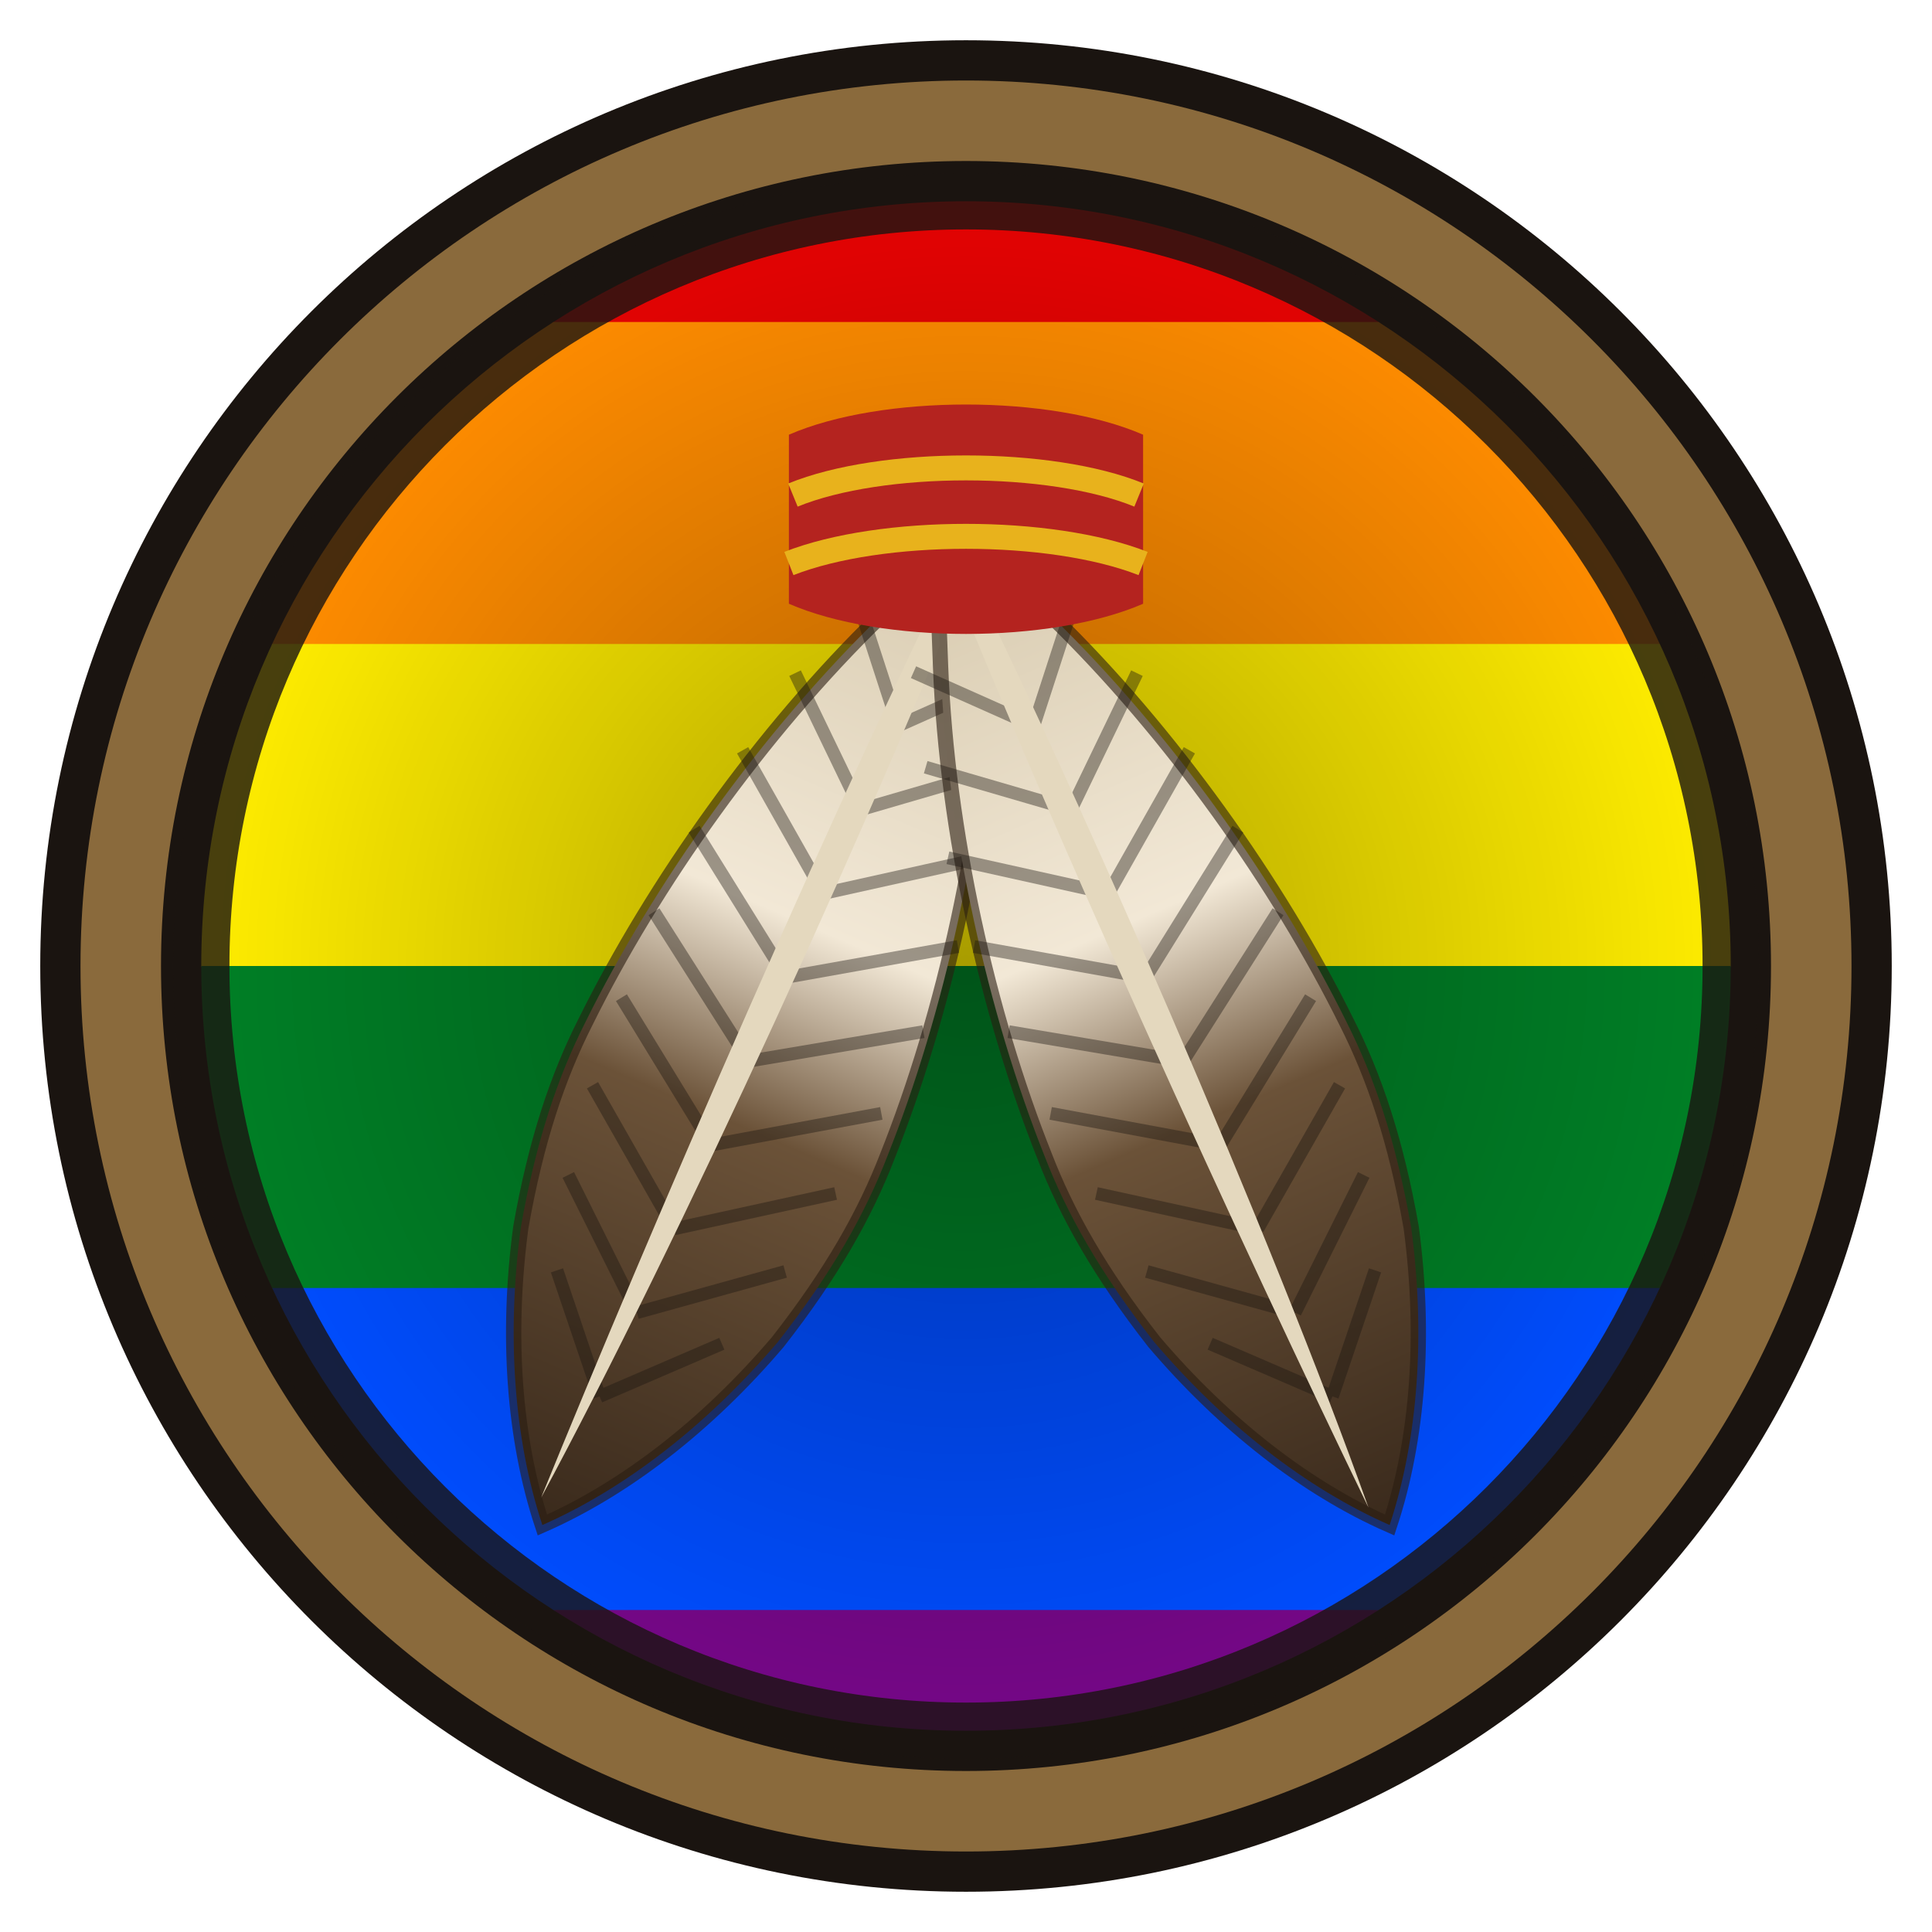
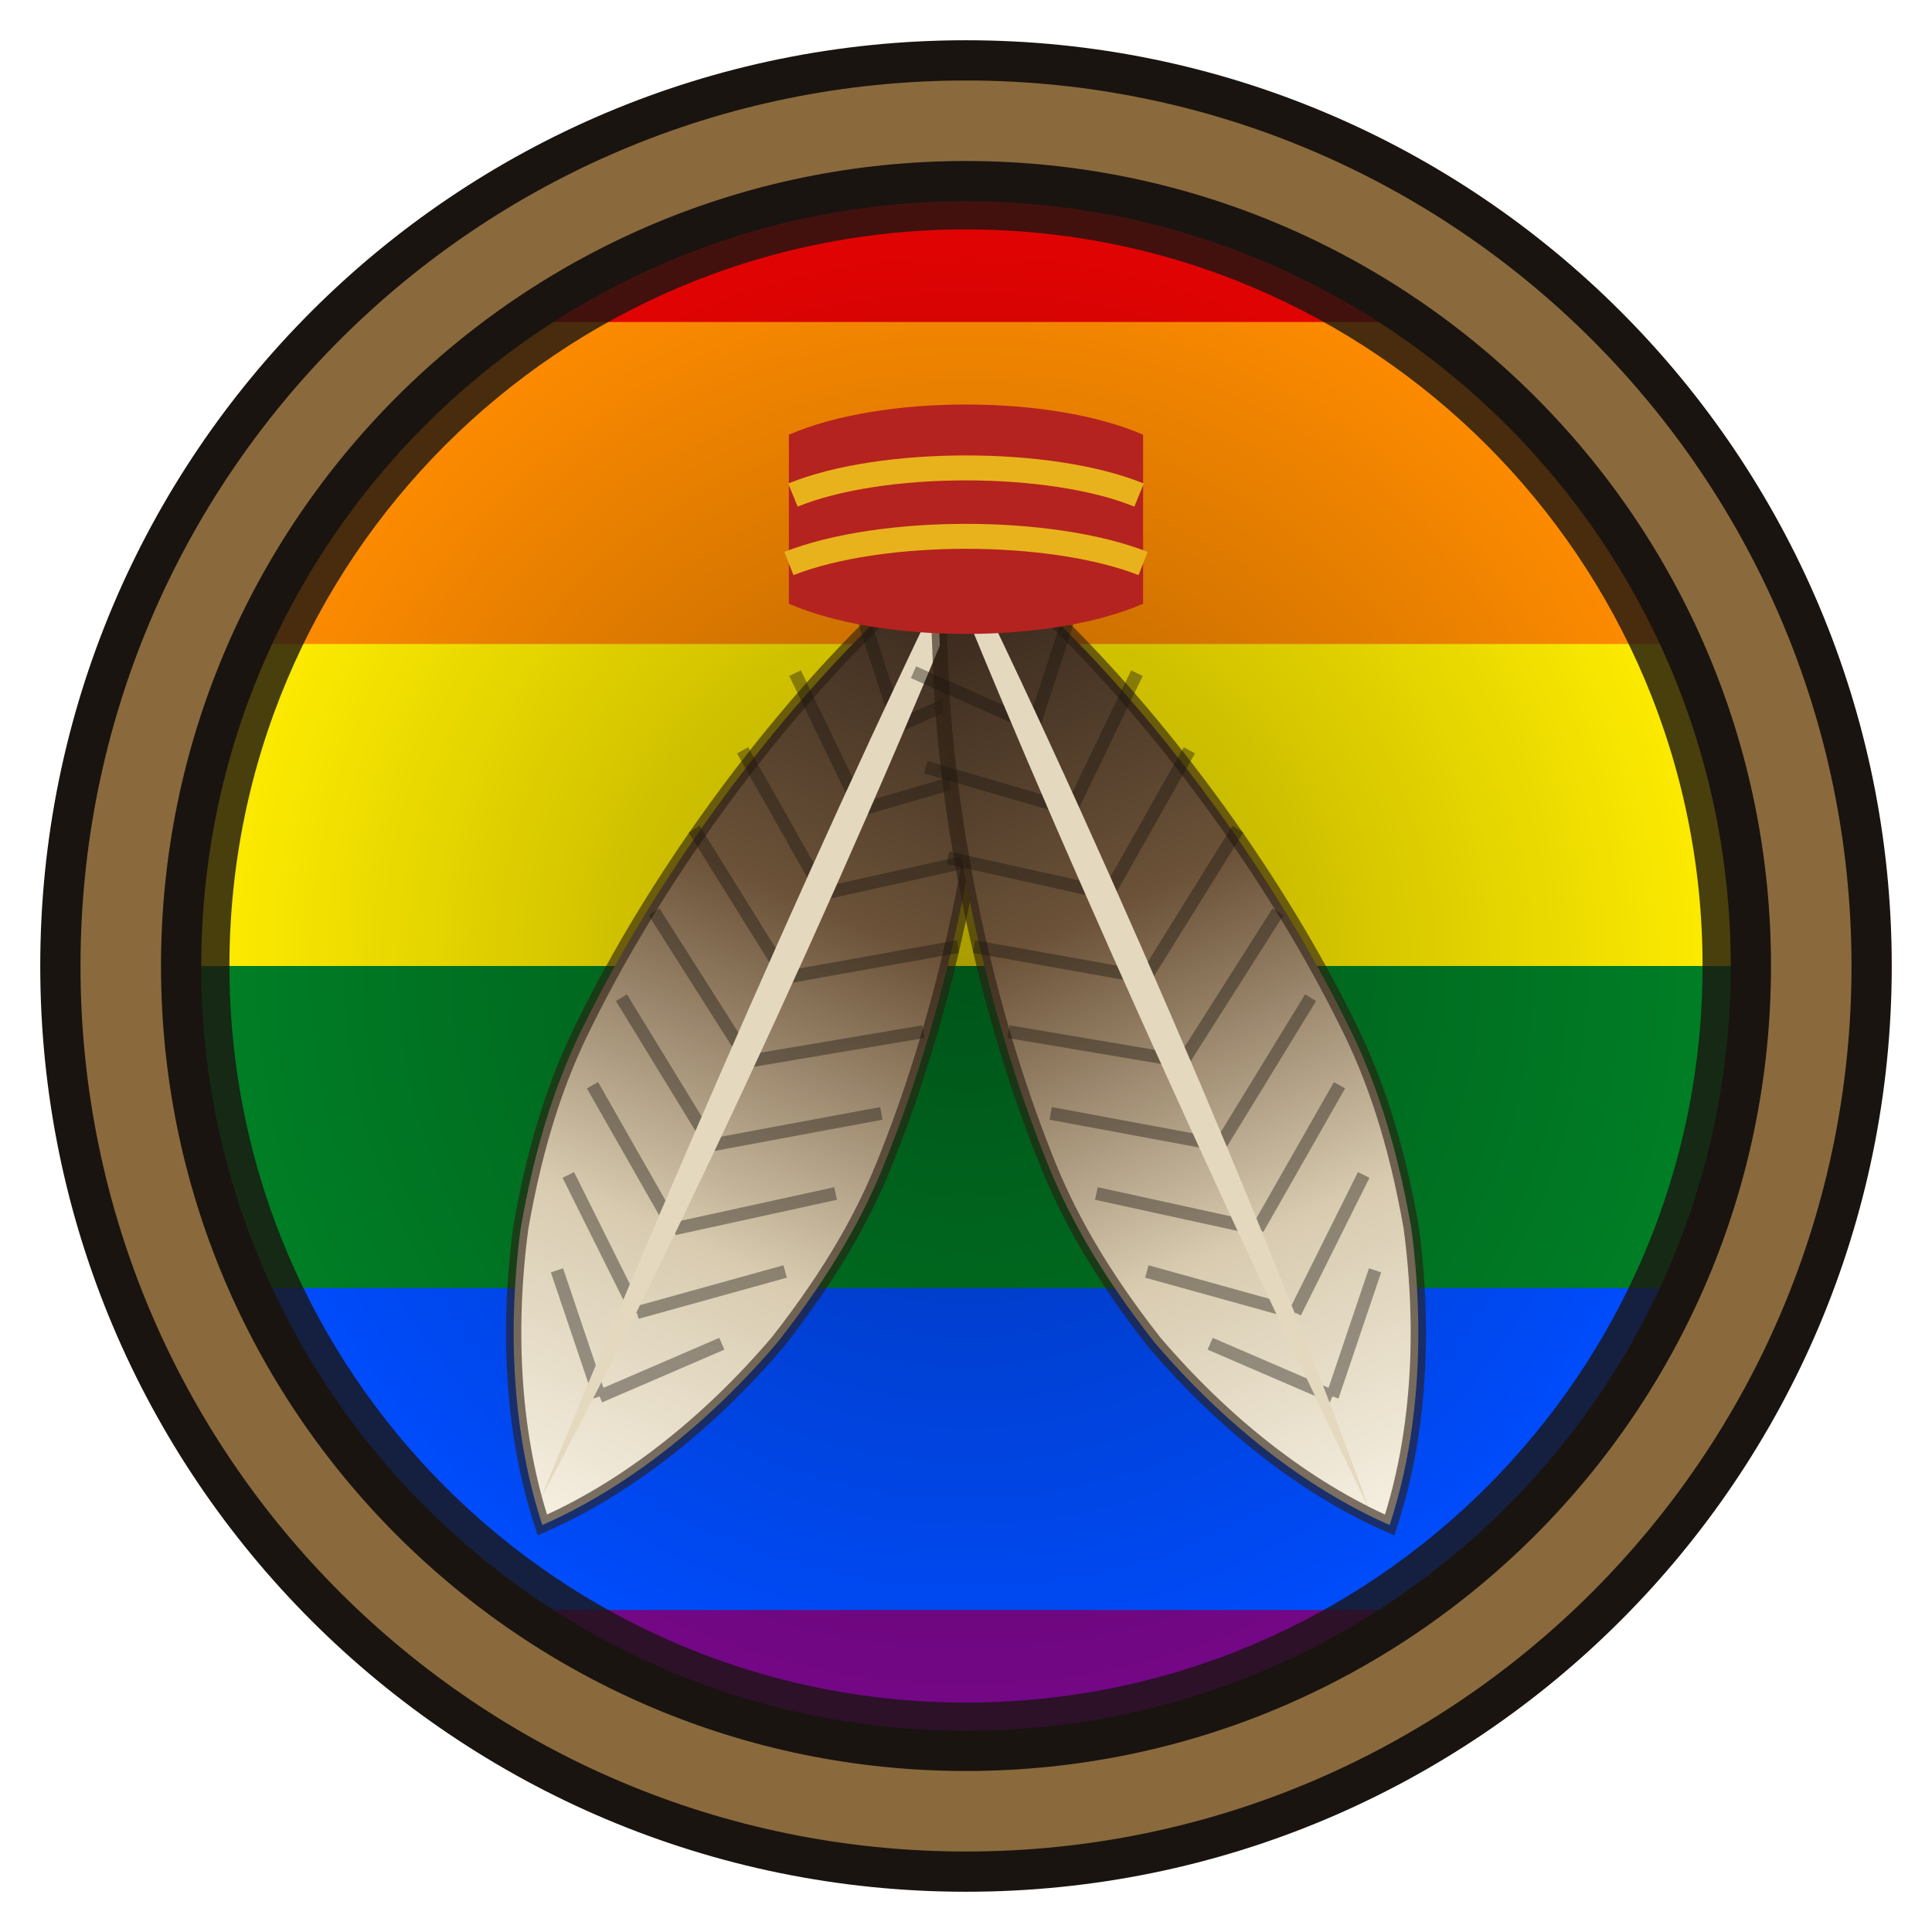
<svg xmlns="http://www.w3.org/2000/svg" viewBox="0 0 48 48" width="48" height="48" role="presentation">
  <defs>
    <clipPath id="tsDisc">
      <circle cx="24" cy="24" r="19" />
    </clipPath>
-     <linearGradient id="vaneT" x1="0" y1="1" x2="0" y2="0">
-       <stop offset="0%" stop-color="#3A2A1C" />
-       <stop offset="42%" stop-color="#6B5238" />
-       <stop offset="62%" stop-color="#F2E8D6" />
-       <stop offset="100%" stop-color="#D8CBB0" />
+     <linearGradient id="vaneT" x1="0" y1="0" x2="0" y2="1">
+       <stop offset="0%" stop-color="#33241A" />
+       <stop offset="36%" stop-color="#6B5238" />
+       <stop offset="70%" stop-color="#D8CBB0" />
+       <stop offset="100%" stop-color="#F6F0E2" />
    </linearGradient>
    <radialGradient id="tsShade" cx=".5" cy=".5" r=".5">
      <stop offset="0%" stop-color="#000000" stop-opacity=".34" />
      <stop offset="100%" stop-color="#000000" stop-opacity="0" />
    </radialGradient>
    <g id="tsFeather">
      <path d="M0 18 C2 15.8 3.6 12.8 4.6 9.4 C5.3 6.6 5.5 4.4 5.4 2.4                C5.2 -2.6 4 -8.6 2 -13.6 C1.4 -15.1 1 -16.1 .7 -16.6                L-.7 -16.6 C-1 -16.1 -1.4 -15.1 -2 -13.6                C-4 -8.6 -5.2 -2.6 -5.4 2.4 C-5.5 4.4 -5.3 6.6 -4.6 9.4                C-3.6 12.8 -2 15.8 0 18 Z" fill="url(#vaneT)" stroke="#2A1D12" stroke-width=".5" stroke-opacity=".6" />
      <g stroke="#1A1410" stroke-width=".42" opacity=".4" fill="none">
        <path d="M0 13.4 L-2.95 10.2" />
        <path d="M0 13.4 L2.95 10.2" />
        <path d="M0 10.4 L-3.88 7.2" />
        <path d="M0 10.4 L3.88 7.2" />
        <path d="M0 7.4 L-4.35 4.2" />
        <path d="M0 7.4 L4.35 4.2" />
        <path d="M0 4.4 L-4.65 1.2" />
        <path d="M0 4.4 L4.65 1.2" />
        <path d="M0 1.4 L-4.82 -1.8" />
        <path d="M0 1.4 L4.82 -1.8" />
        <path d="M0 -1.6 L-4.72 -4.8" />
        <path d="M0 -1.6 L4.72 -4.8" />
        <path d="M0 -4.6 L-4.32 -7.8" />
        <path d="M0 -4.6 L4.32 -7.8" />
        <path d="M0 -7.6 L-3.78 -10.8" />
        <path d="M0 -7.6 L3.78 -10.8" />
        <path d="M0 -10.6 L-2.88 -13.8" />
        <path d="M0 -10.6 L2.88 -13.8" />
      </g>
      <path d="M-.4 17.2 C.3 8 .5 -8 0 -18.6 L-.4 -18.6 C-.9 -8 -.7 8 -.4 17.2 Z" fill="#E4D8BE" />
      <path d="M-1 -16 L1 -16 L1 -19 L-1 -19 Z" fill="#8A6034" />
    </g>
  </defs>
  <circle cx="24" cy="24" r="23" fill="#1A1410" />
  <circle cx="24" cy="24" r="21" fill="none" stroke="#8A6A3C" stroke-width="2" />
  <g clip-path="url(#tsDisc)">
    <rect x="0" y="0.00" width="48" height="8.02" fill="#E40303" />
    <rect x="0" y="8.00" width="48" height="8.02" fill="#FF8C00" />
    <rect x="0" y="16.00" width="48" height="8.02" fill="#FFED00" />
    <rect x="0" y="24.00" width="48" height="8.02" fill="#008026" />
    <rect x="0" y="32.00" width="48" height="8.02" fill="#004DFF" />
    <rect x="0" y="40.00" width="48" height="8.02" fill="#750787" />
    <circle cx="24" cy="24" r="19" fill="url(#tsShade)" />
    <g transform="translate(24 12.2) scale(.76)">
      <use href="#tsFeather" transform="translate(-6.528 17.357) rotate(24)" />
      <use href="#tsFeather" transform="translate(6.528 17.357) rotate(-24)" />
    </g>
    <g transform="translate(24 12.4)">
      <path d="M-4.4 -1.6 C-2.1 -2.6 2.1 -2.6 4.4 -1.6 L4.4 2.6 C2.1 3.6 -2.1 3.6 -4.4 2.6 Z" fill="#B4231F" />
      <g stroke="#E8B21C" stroke-width=".62" fill="none">
        <path d="M-4.3 -.1 C-2.1 -1 2.1 -1 4.3 -.1" />
        <path d="M-4.4 1.6 C-2.1 .7 2.1 .7 4.4 1.6" />
      </g>
    </g>
  </g>
  <circle cx="24" cy="24" r="19" fill="none" stroke="#1A1410" stroke-width="1.4" opacity=".8" />
</svg>
